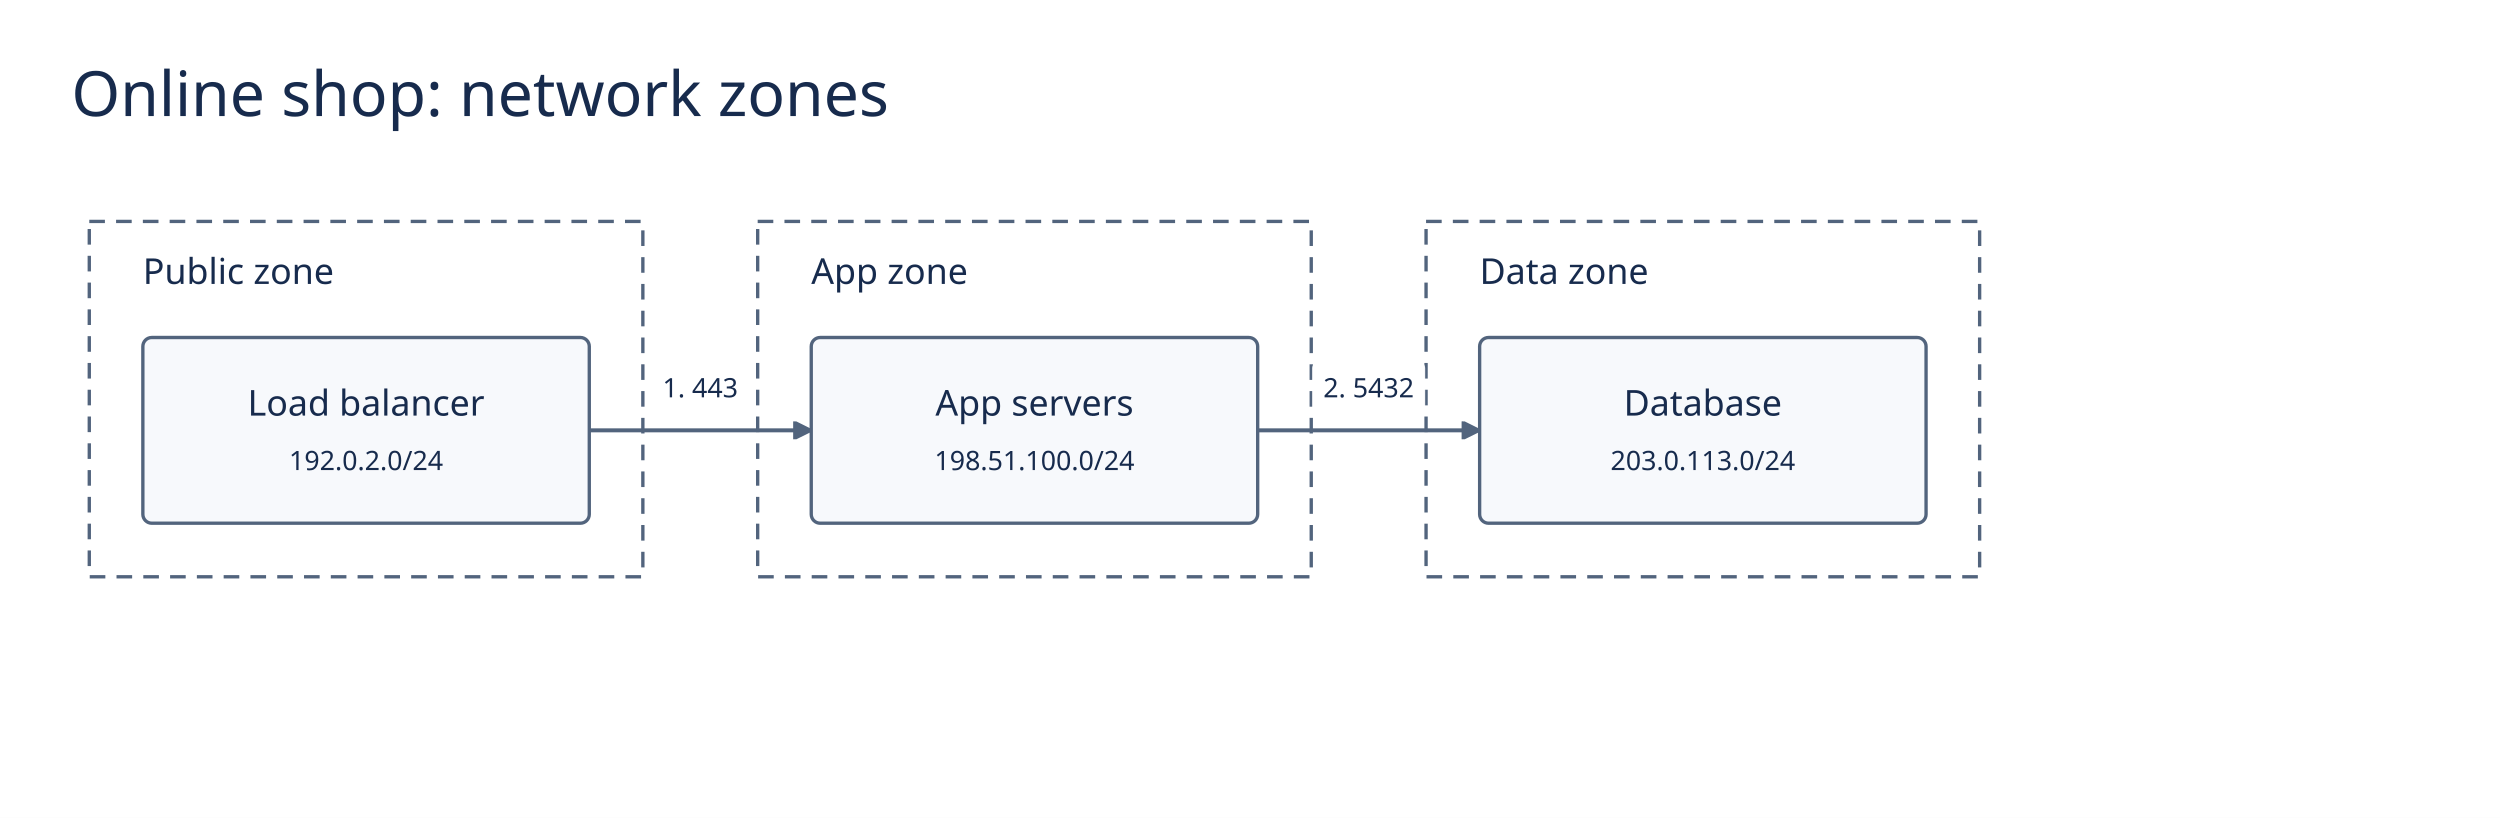
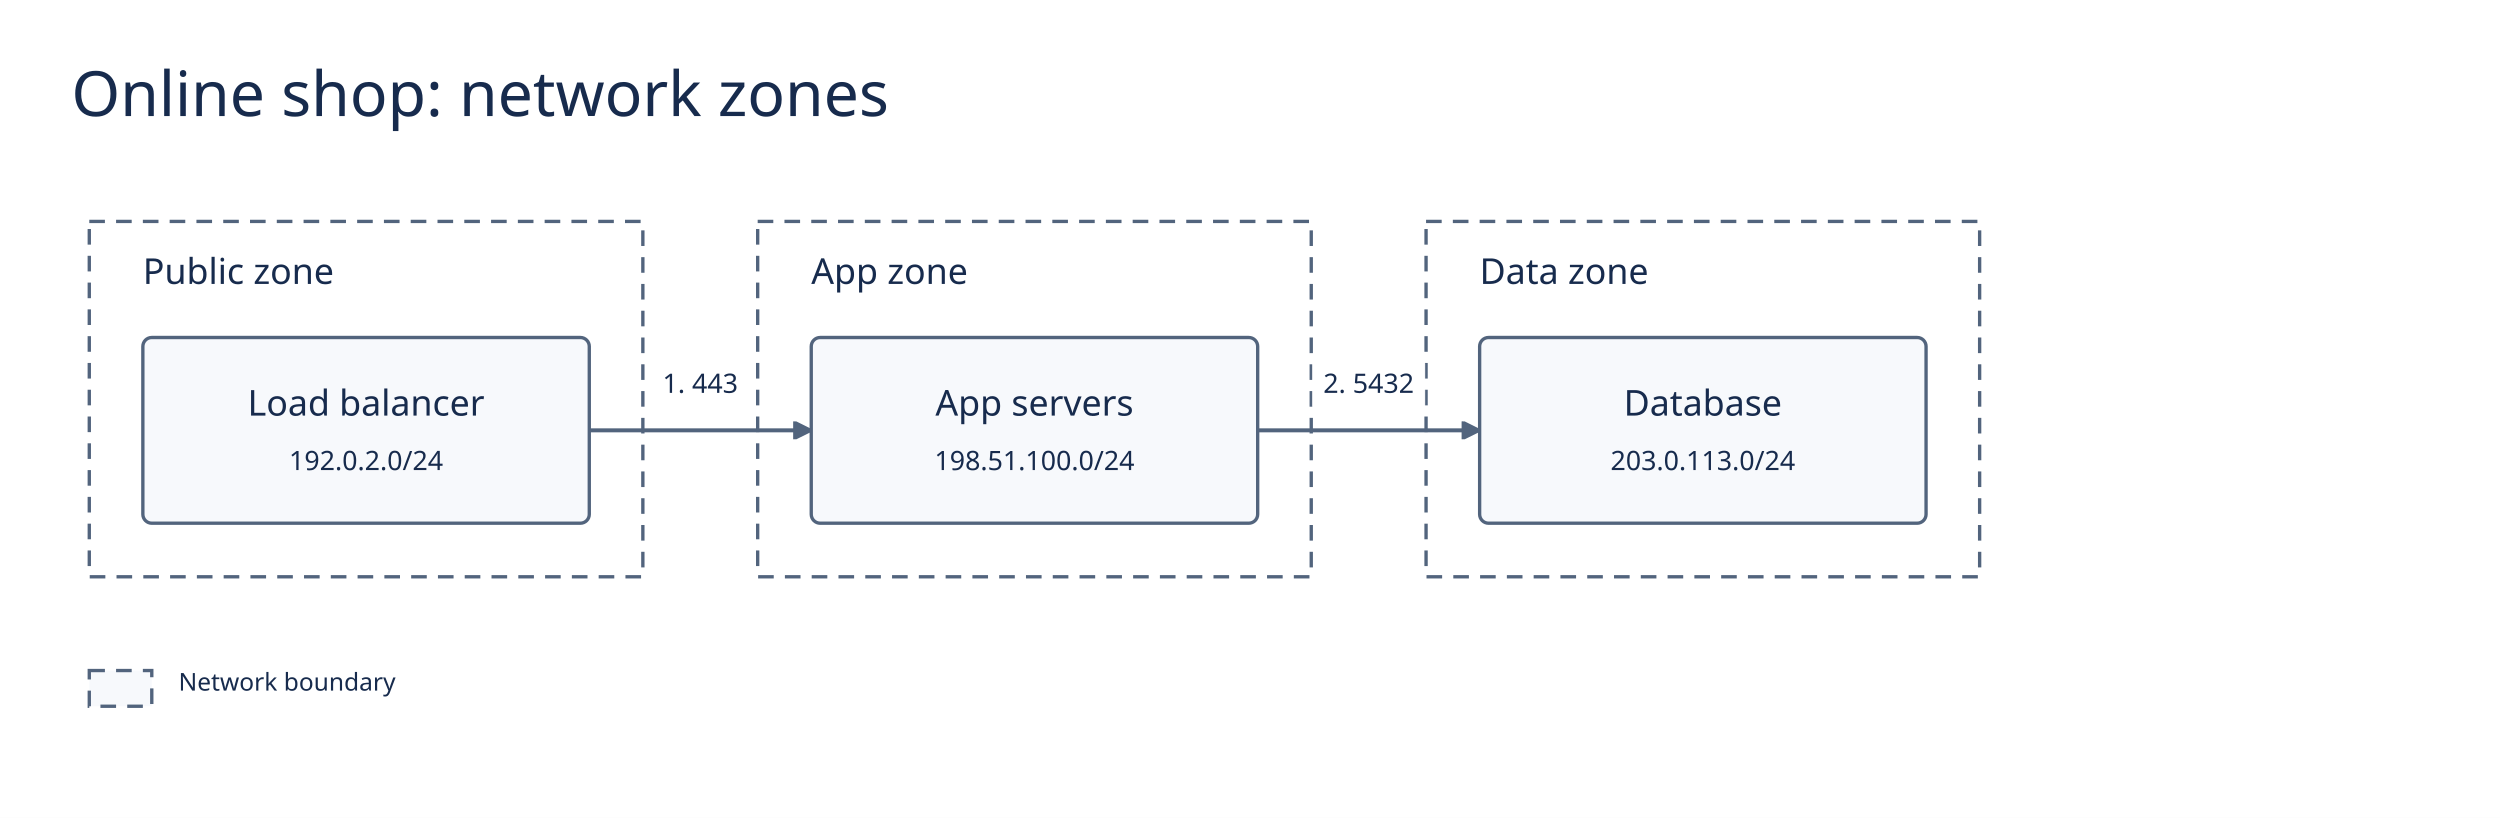
<svg xmlns="http://www.w3.org/2000/svg" viewBox="0 0 1120 366.4" width="1120" height="366.4" lang="en" role="img" aria-labelledby="g3-en-document-title g3-en-document-desc" data-archatlas="0.1" data-measured-with="pillow">
  <defs>
    <marker id="g3-en-marker-peer-arrow" viewBox="0 0 10 10" refX="10" refY="5" markerWidth="8" markerHeight="8" markerUnits="userSpaceOnUse" orient="auto-start-reverse">
      <path d="M 0 0 L 10 5 L 0 10 Z" fill="#52647d" stroke="#52647d" stroke-width="1.5" />
    </marker>
    <marker id="g3-en-marker-peer-circle" viewBox="0 0 10 10" refX="5" refY="5" markerWidth="8" markerHeight="8" markerUnits="userSpaceOnUse">
      <circle cx="5" cy="5" r="3.5" fill="#ffffff" stroke="#52647d" stroke-width="1.5" />
    </marker>
  </defs>
  <rect width="1120" height="366.4" fill="#ffffff" data-role="canvas" />
  <rect id="g3-en-shape-group-g_pub" data-id="g_pub" data-role="group" data-parent="" data-kind="boundary" fill="#ffffff" stroke="#52647d" stroke-width="1.5" data-box="40 99.2 248 159.2" stroke-dasharray="7 5" x="40" y="99.2" width="248" height="159.2" rx="0" />
  <rect id="g3-en-shape-node-lb" data-id="lb" data-role="node" data-parent="g_pub" data-kind="component" fill="#f7f9fc" stroke="#52647d" stroke-width="1.5" data-box="64 151.2 200 83.2" x="64" y="151.2" width="200" height="83.2" rx="4" />
  <rect id="g3-en-shape-group-g_app" data-id="g_app" data-role="group" data-parent="" data-kind="boundary" fill="#ffffff" stroke="#52647d" stroke-width="1.5" data-box="339.438 99.2 248 159.2" stroke-dasharray="7 5" x="339.438" y="99.2" width="248" height="159.2" rx="0" />
  <rect id="g3-en-shape-node-app" data-id="app" data-role="node" data-parent="g_app" data-kind="component" fill="#f7f9fc" stroke="#52647d" stroke-width="1.5" data-box="363.438 151.2 200 83.2" x="363.438" y="151.2" width="200" height="83.2" rx="4" />
  <rect id="g3-en-shape-group-g_db" data-id="g_db" data-role="group" data-parent="" data-kind="boundary" fill="#ffffff" stroke="#52647d" stroke-width="1.5" data-box="638.875 99.2 248 159.2" stroke-dasharray="7 5" x="638.875" y="99.2" width="248" height="159.2" rx="0" />
  <rect id="g3-en-shape-node-db" data-id="db" data-role="node" data-parent="g_db" data-kind="store" fill="#f7f9fc" stroke="#52647d" stroke-width="1.5" data-box="662.875 151.2 200 83.2" x="662.875" y="151.2" width="200" height="83.2" rx="4" />
+   <rect id="g3-en-shape-legend-swatch-__legend-swatch-0" data-id="__legend-swatch-0" data-role="legend-swatch" data-parent="" data-kind="component" fill="#f7f9fc" stroke="#52647d" stroke-width="1.5" data-box="40 300.4 28 16" stroke-dasharray="7 5" x="40" y="300.4" width="28" height="16" rx="0" />
  <polyline id="g3-en-edge-edge-1" data-id="edge-1" data-role="edge" data-from="lb" data-to="app" data-kind="call" points="264,192.8 363.438,192.8" fill="none" stroke="#52647d" stroke-width="1.8" stroke-linejoin="round" marker-end="url(#g3-en-marker-peer-arrow)" />
  <polyline id="g3-en-edge-edge-2" data-id="edge-2" data-role="edge" data-from="app" data-to="db" data-kind="data" points="563.438,192.8 662.875,192.8" fill="none" stroke="#52647d" stroke-width="1.8" stroke-linejoin="round" marker-end="url(#g3-en-marker-peer-arrow)" />
-   <rect id="g3-en-shape-label-bg-__edge-1-background" data-id="__edge-1-background" data-role="label-bg" data-parent="edge-1" x="291.828" y="162" width="43.781" height="24.8" fill="#ffffff" fill-opacity="0.92" rx="3" />
-   <rect id="g3-en-shape-label-bg-__edge-2-background" data-id="__edge-2-background" data-role="label-bg" data-parent="edge-2" x="587.836" y="162" width="50.641" height="24.8" fill="#ffffff" fill-opacity="0.92" rx="3" />
+   <rect id="g3-en-shape-label-bg-__edge-1-background" data-id="__edge-1-background" data-role="label-bg" data-parent="edge-1" x="291.828" y="160" width="43.781" height="24.8" fill="#ffffff" fill-opacity="0.92" rx="3" />
+   <rect id="g3-en-shape-label-bg-__edge-2-background" data-id="__edge-2-background" data-role="label-bg" data-parent="edge-2" x="587.836" y="160" width="50.641" height="24.8" fill="#ffffff" fill-opacity="0.92" rx="3" />
  <text id="g3-en-text-title-figure-title" data-id="figure-title" data-role="title" data-owner="" x="32" y="52" font-size="28" font-family="&quot;Noto Sans&quot;, &quot;DejaVu Sans&quot;, &quot;Liberation Sans&quot;, &quot;Noto Sans CJK SC&quot;, sans-serif" text-anchor="start" fill="#172b4d" data-text-box="32 24 366.172 39.2">
    <tspan x="32" y="52">
      <tspan font-family="Noto Sans">Online shop: network zones</tspan>
    </tspan>
  </text>
  <text id="g3-en-text-group-title-g_pub-title" data-id="g_pub-title" data-role="group-title" data-owner="g_pub" x="64" y="127.2" font-size="16" font-family="&quot;Noto Sans&quot;, &quot;DejaVu Sans&quot;, &quot;Liberation Sans&quot;, &quot;Noto Sans CJK SC&quot;, sans-serif" text-anchor="start" fill="#172b4d" data-text-box="64 111.2 85.641 22.4">
    <tspan x="64" y="127.2">
      <tspan font-family="Noto Sans">Public zone</tspan>
    </tspan>
  </text>
  <text id="g3-en-text-name-lb-name" data-id="lb-name" data-role="name" data-owner="lb" x="164" y="186.2" font-size="16" font-family="&quot;Noto Sans&quot;, &quot;DejaVu Sans&quot;, &quot;Liberation Sans&quot;, &quot;Noto Sans CJK SC&quot;, sans-serif" text-anchor="middle" fill="#172b4d" data-text-box="110.914 170.2 106.172 22.4">
    <tspan x="164" y="186.2">
      <tspan font-family="Noto Sans">Load balancer</tspan>
    </tspan>
  </text>
  <text id="g3-en-text-sub-lb-sub" data-id="lb-sub" data-role="sub" data-owner="lb" x="164" y="210.6" font-size="12" font-family="&quot;Noto Sans&quot;, &quot;DejaVu Sans&quot;, &quot;Liberation Sans&quot;, &quot;Noto Sans CJK SC&quot;, sans-serif" text-anchor="middle" fill="#172b4d" data-text-box="129.5 198.6 69 16.8">
    <tspan x="164" y="210.6">
      <tspan font-family="Noto Sans">192.0.2.0/24</tspan>
    </tspan>
  </text>
  <text id="g3-en-text-group-title-g_app-title" data-id="g_app-title" data-role="group-title" data-owner="g_app" x="363.438" y="127.2" font-size="16" font-family="&quot;Noto Sans&quot;, &quot;DejaVu Sans&quot;, &quot;Liberation Sans&quot;, &quot;Noto Sans CJK SC&quot;, sans-serif" text-anchor="start" fill="#172b4d" data-text-box="363.438 111.2 70.188 22.4">
    <tspan x="363.438" y="127.2">
      <tspan font-family="Noto Sans">App zone</tspan>
    </tspan>
  </text>
  <text id="g3-en-text-name-app-name" data-id="app-name" data-role="name" data-owner="app" x="463.438" y="186.2" font-size="16" font-family="&quot;Noto Sans&quot;, &quot;DejaVu Sans&quot;, &quot;Liberation Sans&quot;, &quot;Noto Sans CJK SC&quot;, sans-serif" text-anchor="middle" fill="#172b4d" data-text-box="419.047 170.2 88.781 22.4">
    <tspan x="463.438" y="186.2">
      <tspan font-family="Noto Sans">App servers</tspan>
    </tspan>
  </text>
  <text id="g3-en-text-sub-app-sub" data-id="app-sub" data-role="sub" data-owner="app" x="463.438" y="210.6" font-size="12" font-family="&quot;Noto Sans&quot;, &quot;DejaVu Sans&quot;, &quot;Liberation Sans&quot;, &quot;Noto Sans CJK SC&quot;, sans-serif" text-anchor="middle" fill="#172b4d" data-text-box="418.648 198.6 89.578 16.8">
    <tspan x="463.438" y="210.6">
      <tspan font-family="Noto Sans">198.51.100.0/24</tspan>
    </tspan>
  </text>
  <text id="g3-en-text-group-title-g_db-title" data-id="g_db-title" data-role="group-title" data-owner="g_db" x="662.875" y="127.2" font-size="16" font-family="&quot;Noto Sans&quot;, &quot;DejaVu Sans&quot;, &quot;Liberation Sans&quot;, &quot;Noto Sans CJK SC&quot;, sans-serif" text-anchor="start" fill="#172b4d" data-text-box="662.875 111.2 75.688 22.4">
    <tspan x="662.875" y="127.2">
      <tspan font-family="Noto Sans">Data zone</tspan>
    </tspan>
  </text>
  <text id="g3-en-text-name-db-name" data-id="db-name" data-role="name" data-owner="db" x="762.875" y="186.2" font-size="16" font-family="&quot;Noto Sans&quot;, &quot;DejaVu Sans&quot;, &quot;Liberation Sans&quot;, &quot;Noto Sans CJK SC&quot;, sans-serif" text-anchor="middle" fill="#172b4d" data-text-box="727.422 170.2 70.906 22.4">
    <tspan x="762.875" y="186.2">
      <tspan font-family="Noto Sans">Database</tspan>
    </tspan>
  </text>
  <text id="g3-en-text-sub-db-sub" data-id="db-sub" data-role="sub" data-owner="db" x="762.875" y="210.6" font-size="12" font-family="&quot;Noto Sans&quot;, &quot;DejaVu Sans&quot;, &quot;Liberation Sans&quot;, &quot;Noto Sans CJK SC&quot;, sans-serif" text-anchor="middle" fill="#172b4d" data-text-box="721.516 198.6 82.719 16.8">
    <tspan x="762.875" y="210.6">
      <tspan font-family="Noto Sans">203.0.113.0/24</tspan>
    </tspan>
  </text>
-   <text id="g3-en-text-edge-label-edge-1-label" data-id="edge-1-label" data-role="edge-label" data-owner="edge-1" x="313.719" y="178" font-size="12" font-family="&quot;Noto Sans&quot;, &quot;DejaVu Sans&quot;, &quot;Liberation Sans&quot;, &quot;Noto Sans CJK SC&quot;, sans-serif" text-anchor="middle" fill="#172b4d" data-text-box="296.828 166 33.781 16.8">
-     <tspan x="313.719" y="178">
+   <text id="g3-en-text-edge-label-edge-1-label" data-id="edge-1-label" data-role="edge-label" data-owner="edge-1" x="313.719" y="176" font-size="12" font-family="&quot;Noto Sans&quot;, &quot;DejaVu Sans&quot;, &quot;Liberation Sans&quot;, &quot;Noto Sans CJK SC&quot;, sans-serif" text-anchor="middle" fill="#172b4d" data-text-box="296.828 164 33.781 16.8">
+     <tspan x="313.719" y="176">
      <tspan font-family="Noto Sans">1. 443</tspan>
    </tspan>
  </text>
-   <text id="g3-en-text-edge-label-edge-2-label" data-id="edge-2-label" data-role="edge-label" data-owner="edge-2" x="613.156" y="178" font-size="12" font-family="&quot;Noto Sans&quot;, &quot;DejaVu Sans&quot;, &quot;Liberation Sans&quot;, &quot;Noto Sans CJK SC&quot;, sans-serif" text-anchor="middle" fill="#172b4d" data-text-box="592.836 166 40.641 16.8">
-     <tspan x="613.156" y="178">
+   <text id="g3-en-text-edge-label-edge-2-label" data-id="edge-2-label" data-role="edge-label" data-owner="edge-2" x="613.156" y="176" font-size="12" font-family="&quot;Noto Sans&quot;, &quot;DejaVu Sans&quot;, &quot;Liberation Sans&quot;, &quot;Noto Sans CJK SC&quot;, sans-serif" text-anchor="middle" fill="#172b4d" data-text-box="592.836 164 40.641 16.8">
+     <tspan x="613.156" y="176">
      <tspan font-family="Noto Sans">2. 5432</tspan>
    </tspan>
  </text>
+   <text id="g3-en-text-legend-legend-0" data-id="legend-0" data-role="legend" data-owner="" x="80" y="309.4" font-size="11" font-family="&quot;Noto Sans&quot;, &quot;DejaVu Sans&quot;, &quot;Liberation Sans&quot;, &quot;Noto Sans CJK SC&quot;, sans-serif" text-anchor="start" fill="#172b4d" data-text-box="80 298.4 97.219 15.4">
+     <tspan x="80" y="309.4">
+       <tspan font-family="Noto Sans">Network boundary</tspan>
+     </tspan>
+   </text>
</svg>
